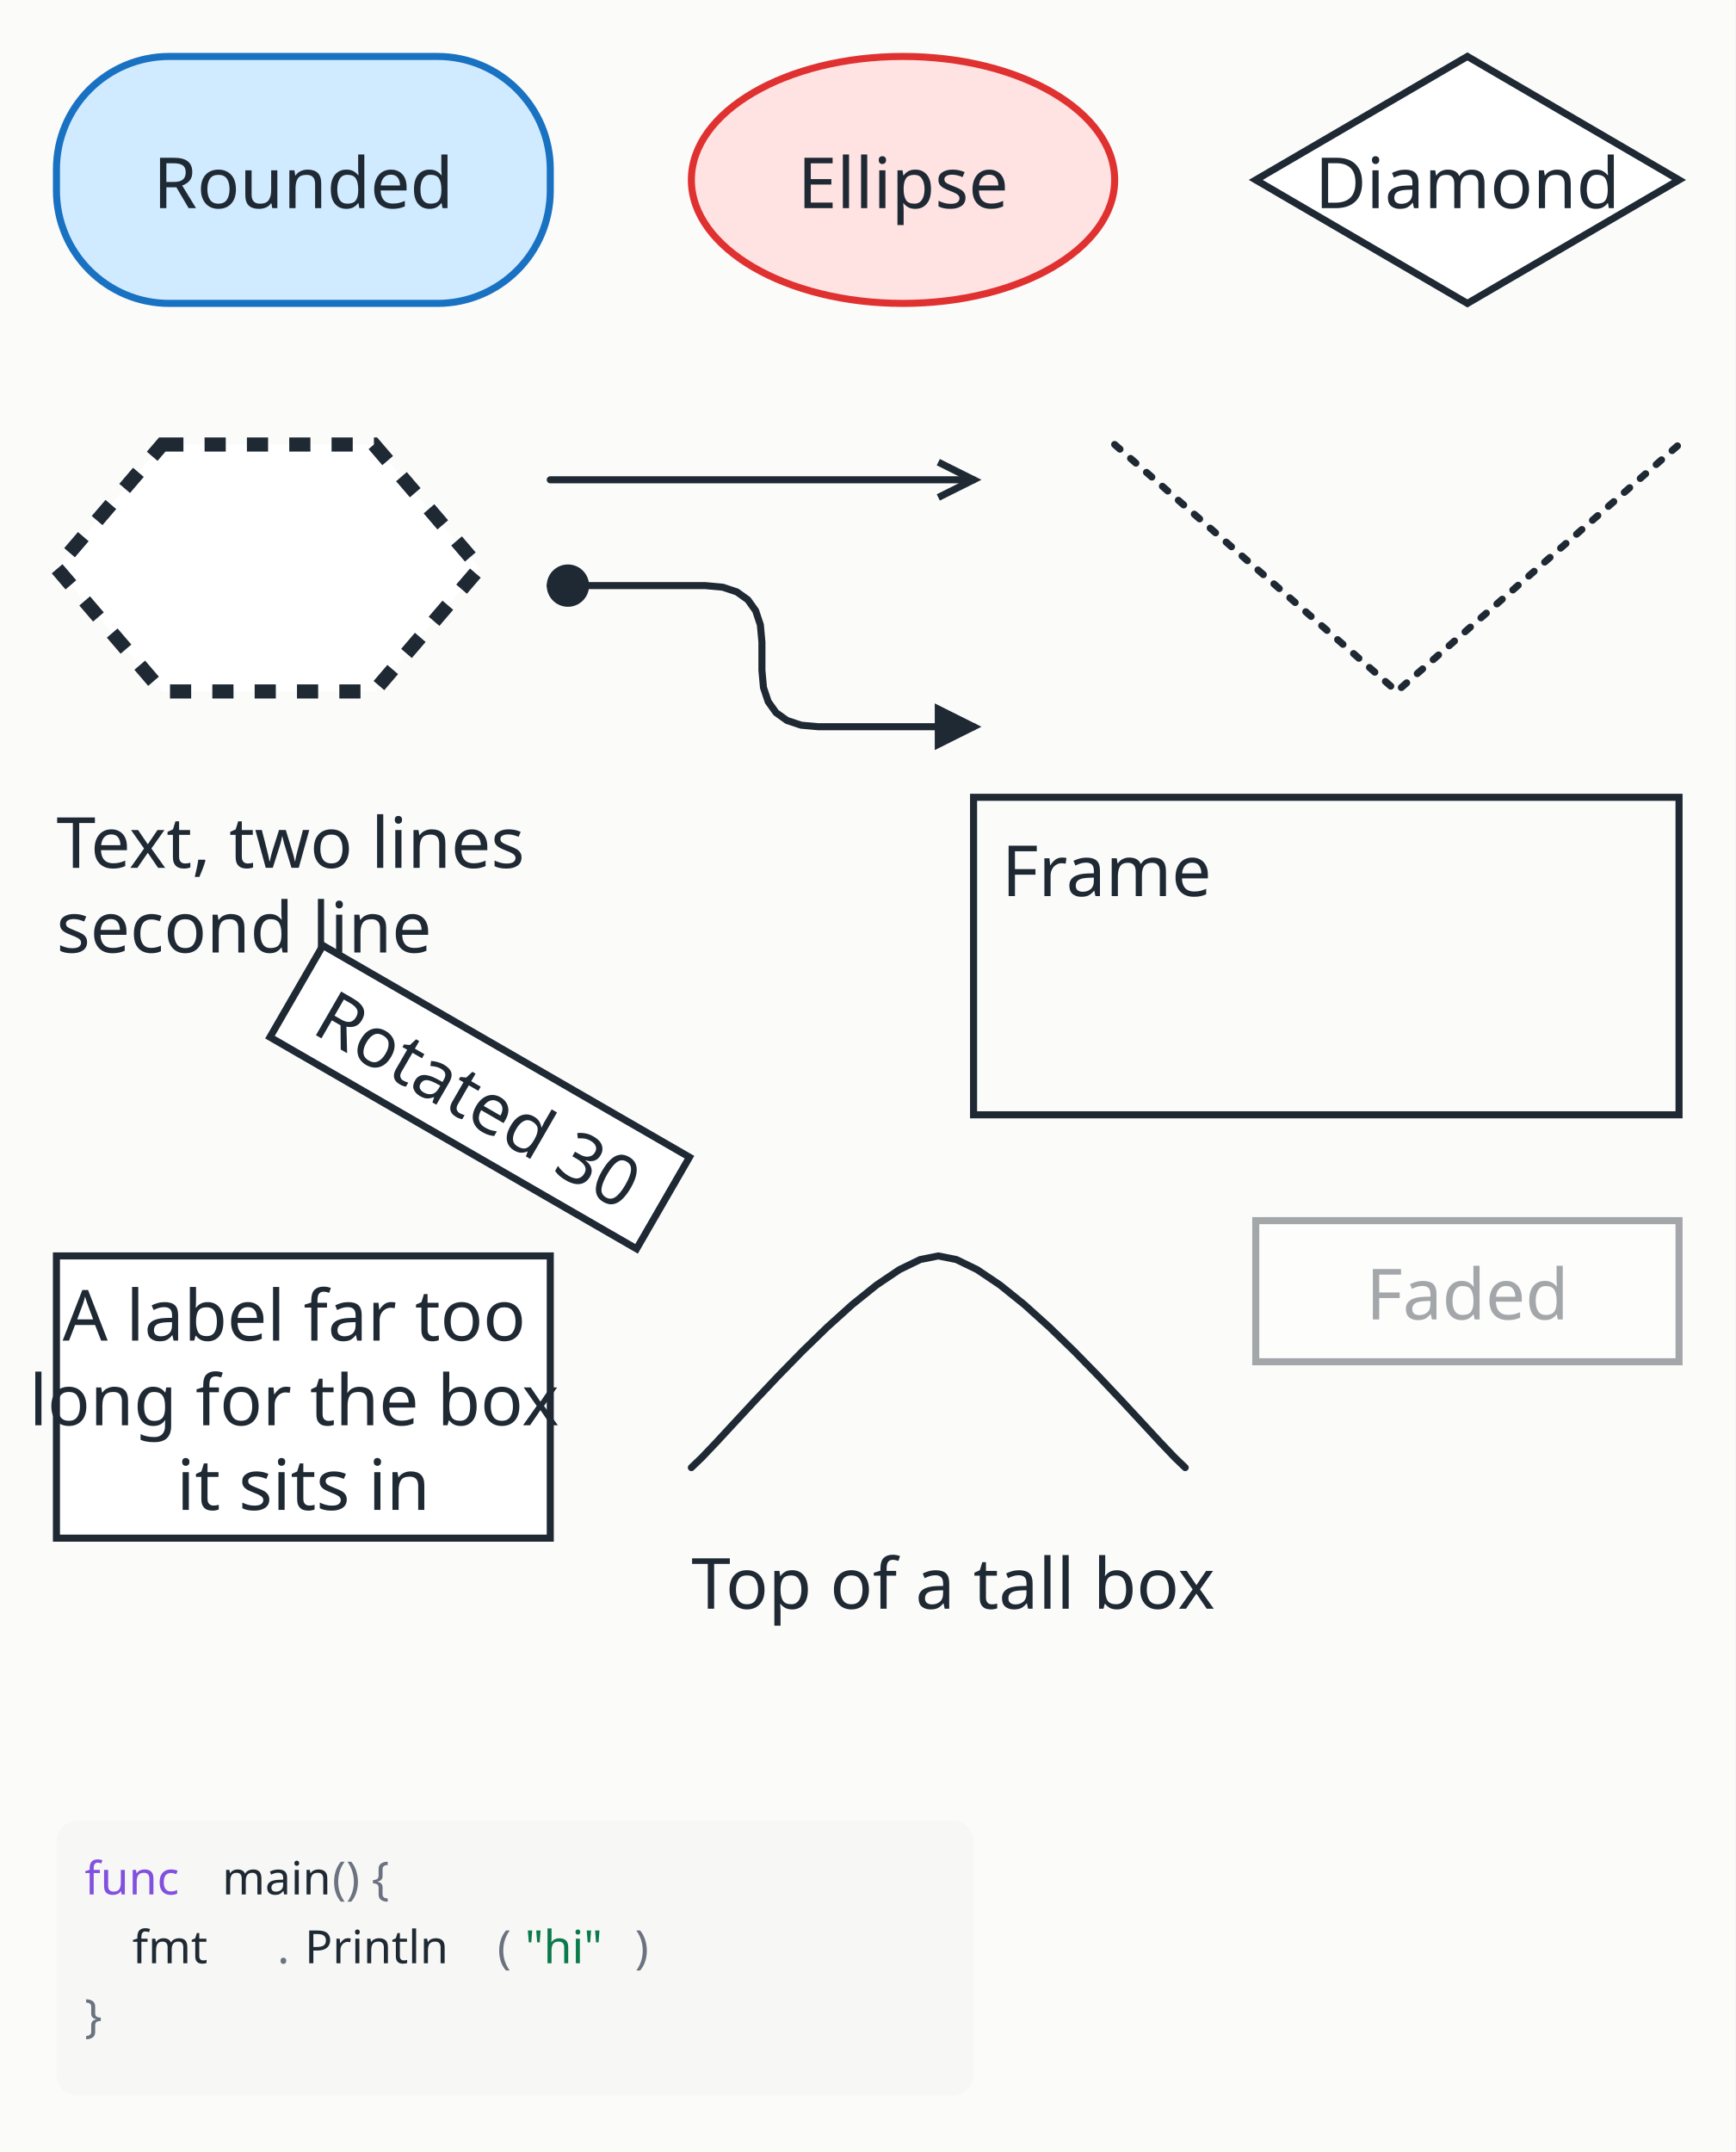
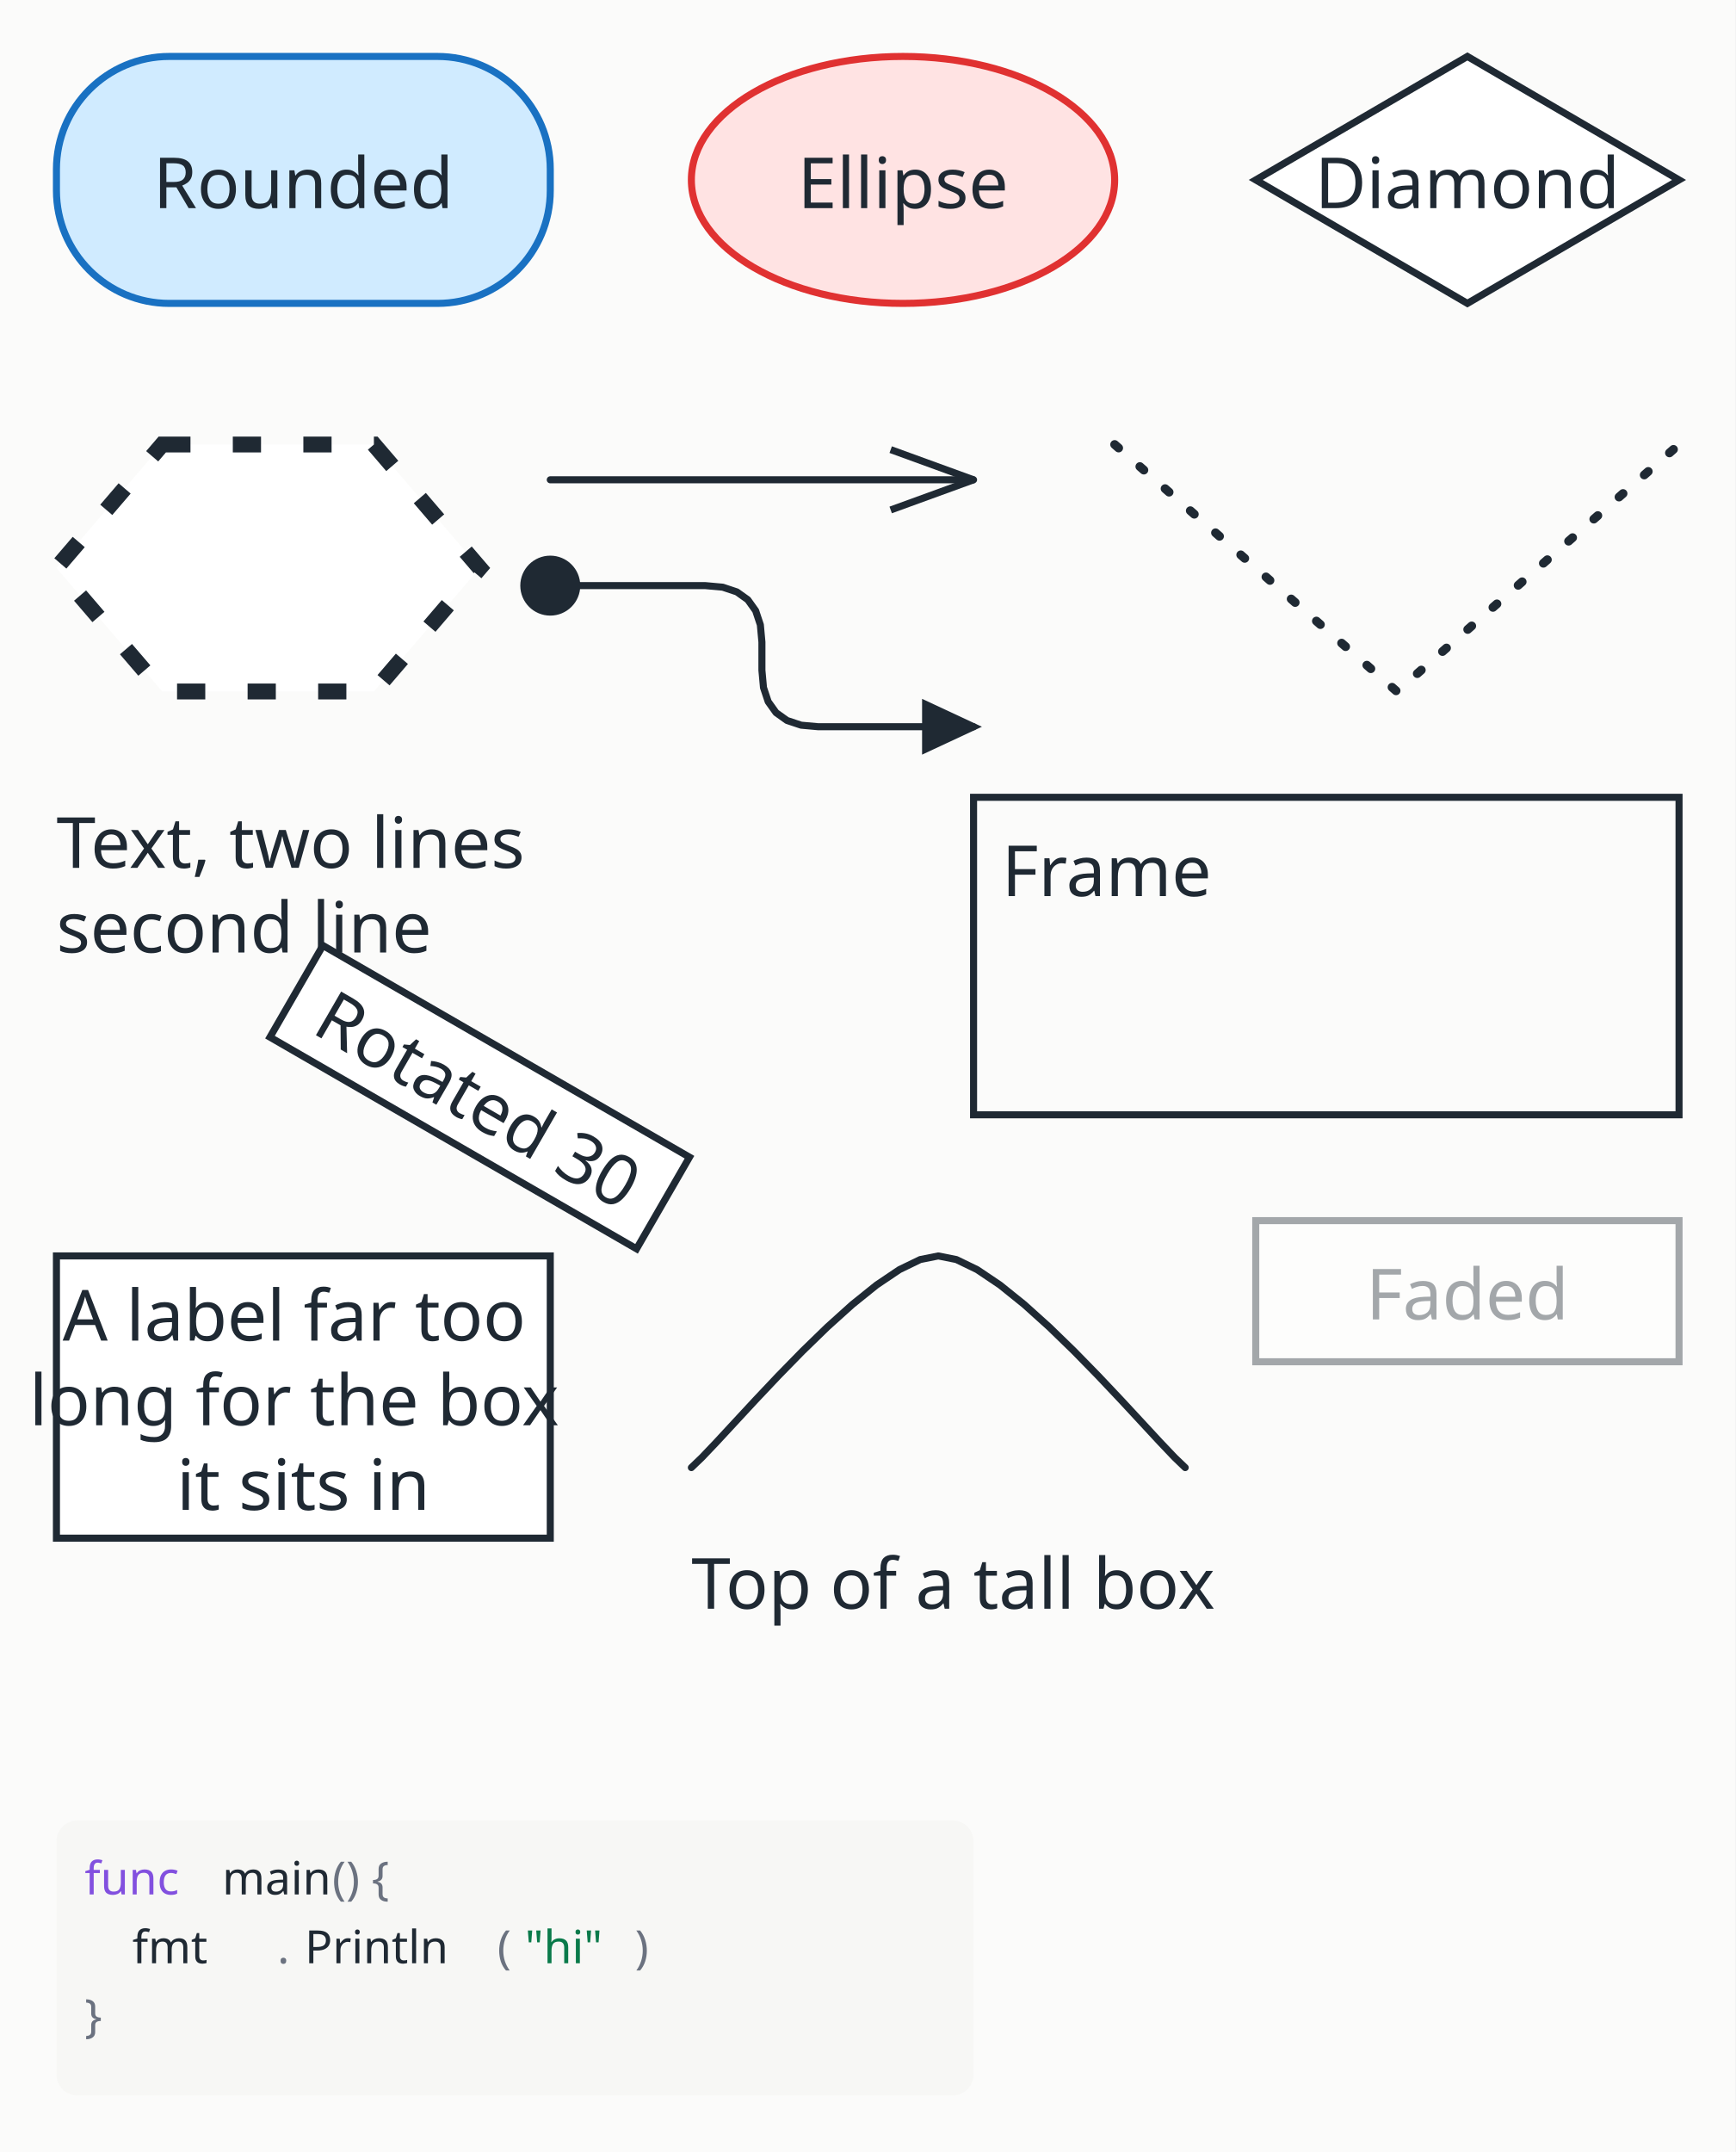
<svg xmlns="http://www.w3.org/2000/svg" width="492" height="610" viewBox="-16 -16 492 610">
  <rect data-background="true" x="-16" y="-16" width="492" height="610" fill="#fbfbfa" />
  <g data-id="r">
    <rect x="0" y="0" width="140" height="70" rx="32" fill="#d0ebff" stroke="#1971c2" stroke-width="2" />
    <text x="70" y="43" fill="#1f2933" font-family="'Geist', system-ui, sans-serif" font-size="20" text-anchor="middle">
      <tspan x="70" dy="0">Rounded</tspan>
    </text>
  </g>
  <g data-id="e">
    <ellipse cx="240" cy="35" rx="60" ry="35" fill="#ffe3e3" stroke="#e03131" stroke-width="2" />
    <text x="240" y="43" fill="#1f2933" font-family="'Geist', system-ui, sans-serif" font-size="20" text-anchor="middle">
      <tspan x="240" dy="0">Ellipse</tspan>
    </text>
  </g>
  <g data-id="d">
    <g transform="translate(340 0)">
      <path d="M60 0 L120 35 L60 70 L0 35 Z" fill="#ffffff" stroke="#1f2933" stroke-width="2" />
    </g>
    <text x="400" y="43" fill="#1f2933" font-family="'Geist', system-ui, sans-serif" font-size="20" text-anchor="middle">
      <tspan x="400" dy="0">Diamond</tspan>
    </text>
  </g>
  <g data-id="h">
    <g transform="translate(0 110)">
-       <path d="M30 0 L90 0 L120 35 L90 70 L30 70 L0 35 Z" fill="#ffffff" stroke="#1f2933" stroke-width="4" stroke-dasharray="6 6" />
+       <path d="M30 0 L90 0 L120 35 L90 70 L30 70 L0 35 Z" fill="#ffffff" stroke="#1f2933" stroke-width="4.5" stroke-dasharray="8 12" />
    </g>
  </g>
  <g data-id="a1">
    <polyline points="140 120 260 120" fill="none" stroke="#1f2933" stroke-width="2" stroke-linecap="round" stroke-linejoin="round" />
    <g data-head="end" transform="translate(260 120) rotate(0)">
-       <path d="M-10 -5 L0 0 L-10 5" fill="none" stroke="#1f2933" stroke-width="2" />
+       <path d="M-23.492 -8.551 L0 0 M-23.492 8.551 L0 0" fill="none" stroke="#1f2933" stroke-width="2" />
    </g>
  </g>
  <g data-id="a2">
    <polyline points="140 150 184 150 188.889 150.444 192.889 151.778 196 154 198.222 157.111 199.556 161.111 200 166 200 174 200.444 178.889 201.778 182.889 204 186 207.111 188.222 211.111 189.556 216 190 260 190" fill="none" stroke="#1f2933" stroke-width="2" stroke-linecap="round" stroke-linejoin="round" />
    <g data-head="start" transform="translate(140 150) rotate(180)">
-       <path d="M-10 0 C-10 -2.761 -7.761 -5 -5 -5 C-2.239 -5 0 -2.761 0 0 C0 2.761 -2.239 5 -5 5 C-7.761 5 -10 2.761 -10 0 Z" fill="#1f2933" stroke="#1f2933" stroke-width="2" />
+       <path d="M-7.5 0 C-7.5 -4.142 -4.142 -7.5 0 -7.5 C4.142 -7.5 7.5 -4.142 7.5 0 C7.5 4.142 4.142 7.5 0 7.5 C-4.142 7.5 -7.5 4.142 -7.5 0 Z" fill="#1f2933" stroke="#1f2933" stroke-width="2" />
    </g>
    <g data-head="end" transform="translate(260 190) rotate(0)">
-       <path d="M0 0 L-10 -5 L-10 5 Z" fill="#1f2933" stroke="#1f2933" stroke-width="2" />
+       <path d="M0 0 L-13.595 -6.339 L-13.595 6.339 Z" fill="#1f2933" stroke="#1f2933" stroke-width="2" />
    </g>
  </g>
  <g data-id="l">
-     <polyline points="300 110 380 180 460 110" fill="none" stroke="#1f2933" stroke-width="2" stroke-dasharray="2 4" stroke-linecap="round" stroke-linejoin="round" />
+     <polyline points="300 110 380 180 460 110" fill="none" stroke="#1f2933" stroke-width="2.5" stroke-dasharray="1.5 8" stroke-linecap="round" stroke-linejoin="round" />
  </g>
  <g data-id="t">
    <text x="0" y="230" fill="#1f2933" font-family="'Geist', system-ui, sans-serif" font-size="20" text-anchor="start">
      <tspan x="0" dy="0">Text, two lines</tspan>
      <tspan x="0" dy="24">second line</tspan>
    </text>
  </g>
  <g data-id="f">
    <rect x="260" y="210" width="200" height="90" fill="none" stroke="#1f2933" stroke-width="2" />
    <text x="268" y="238" fill="#1f2933" font-family="'Geist', system-ui, sans-serif" font-size="20" text-anchor="start">
      <tspan x="268" dy="0">Frame</tspan>
    </text>
  </g>
  <g data-id="turned" transform="rotate(30 120 295)">
    <rect x="60" y="280" width="120" height="30" fill="#ffffff" stroke="#1f2933" stroke-width="2" />
    <text x="120" y="303" fill="#1f2933" font-family="'Geist', system-ui, sans-serif" font-size="20" text-anchor="middle">
      <tspan x="120" dy="0">Rotated 30</tspan>
    </text>
  </g>
  <g data-id="faded" opacity="0.4">
    <rect x="340" y="330" width="120" height="40" fill="#ffffff" stroke="#1f2933" stroke-width="2" />
    <text x="400" y="358" fill="#1f2933" font-family="'Geist', system-ui, sans-serif" font-size="20" text-anchor="middle">
      <tspan x="400" dy="0">Faded</tspan>
    </text>
  </g>
  <g data-id="wrapped">
    <rect x="0" y="340" width="140" height="80" fill="#ffffff" stroke="#1f2933" stroke-width="2" />
    <text x="70" y="364" fill="#1f2933" font-family="'Geist', system-ui, sans-serif" font-size="20" text-anchor="middle">
      <tspan x="70" dy="0">A label far too</tspan>
      <tspan x="70" dy="24">long for the box</tspan>
      <tspan x="70" dy="24">it sits in</tspan>
    </text>
  </g>
  <g data-id="curve">
    <polyline points="180 400 182.981 397.139 187.13 392.778 192.25 387.25 198.148 380.889 204.63 374.028 211.5 367 218.565 360.139 225.63 353.778 232.5 348.25 238.981 343.889 244.88 341.028 250 340 255.12 341.028 261.019 343.889 267.5 348.25 274.37 353.778 281.435 360.139 288.5 367 295.37 374.028 301.852 380.889 307.75 387.25 312.87 392.778 317.019 397.139 320 400" fill="none" stroke="#1f2933" stroke-width="2" stroke-linecap="round" stroke-linejoin="round" />
  </g>
  <g data-id="tall">
    <text x="180" y="440" fill="#1f2933" font-family="'Geist', system-ui, sans-serif" font-size="20" text-anchor="start">
      <tspan x="180" dy="0">Top of a tall box</tspan>
    </text>
  </g>
  <g data-id="code">
    <rect x="0" y="500" width="260" height="78" rx="6" fill="#f7f7f5" />
    <text x="8" y="521" fill="#8250df" font-family="Geist Mono" font-size="13" xml:space="preserve">func</text>
    <text x="39.2" y="521" fill="#1f2933" font-family="Geist Mono" font-size="13" xml:space="preserve"> </text>
    <text x="47" y="521" fill="#1f2933" font-family="Geist Mono" font-size="13" xml:space="preserve">main</text>
    <text x="78.2" y="521" fill="#6b7280" font-family="Geist Mono" font-size="13" xml:space="preserve">() {</text>
    <text x="8" y="540.5" fill="#1f2933" font-family="Geist Mono" font-size="13" xml:space="preserve">    fmt</text>
    <text x="62.6" y="540.5" fill="#6b7280" font-family="Geist Mono" font-size="13" xml:space="preserve">.</text>
    <text x="70.4" y="540.5" fill="#1f2933" font-family="Geist Mono" font-size="13" xml:space="preserve">Println</text>
    <text x="125" y="540.5" fill="#6b7280" font-family="Geist Mono" font-size="13" xml:space="preserve">(</text>
    <text x="132.8" y="540.5" fill="#0a7a4a" font-family="Geist Mono" font-size="13" xml:space="preserve">"hi"</text>
    <text x="164" y="540.5" fill="#6b7280" font-family="Geist Mono" font-size="13" xml:space="preserve">)</text>
    <text x="8" y="560" fill="#6b7280" font-family="Geist Mono" font-size="13" xml:space="preserve">}</text>
  </g>
</svg>
